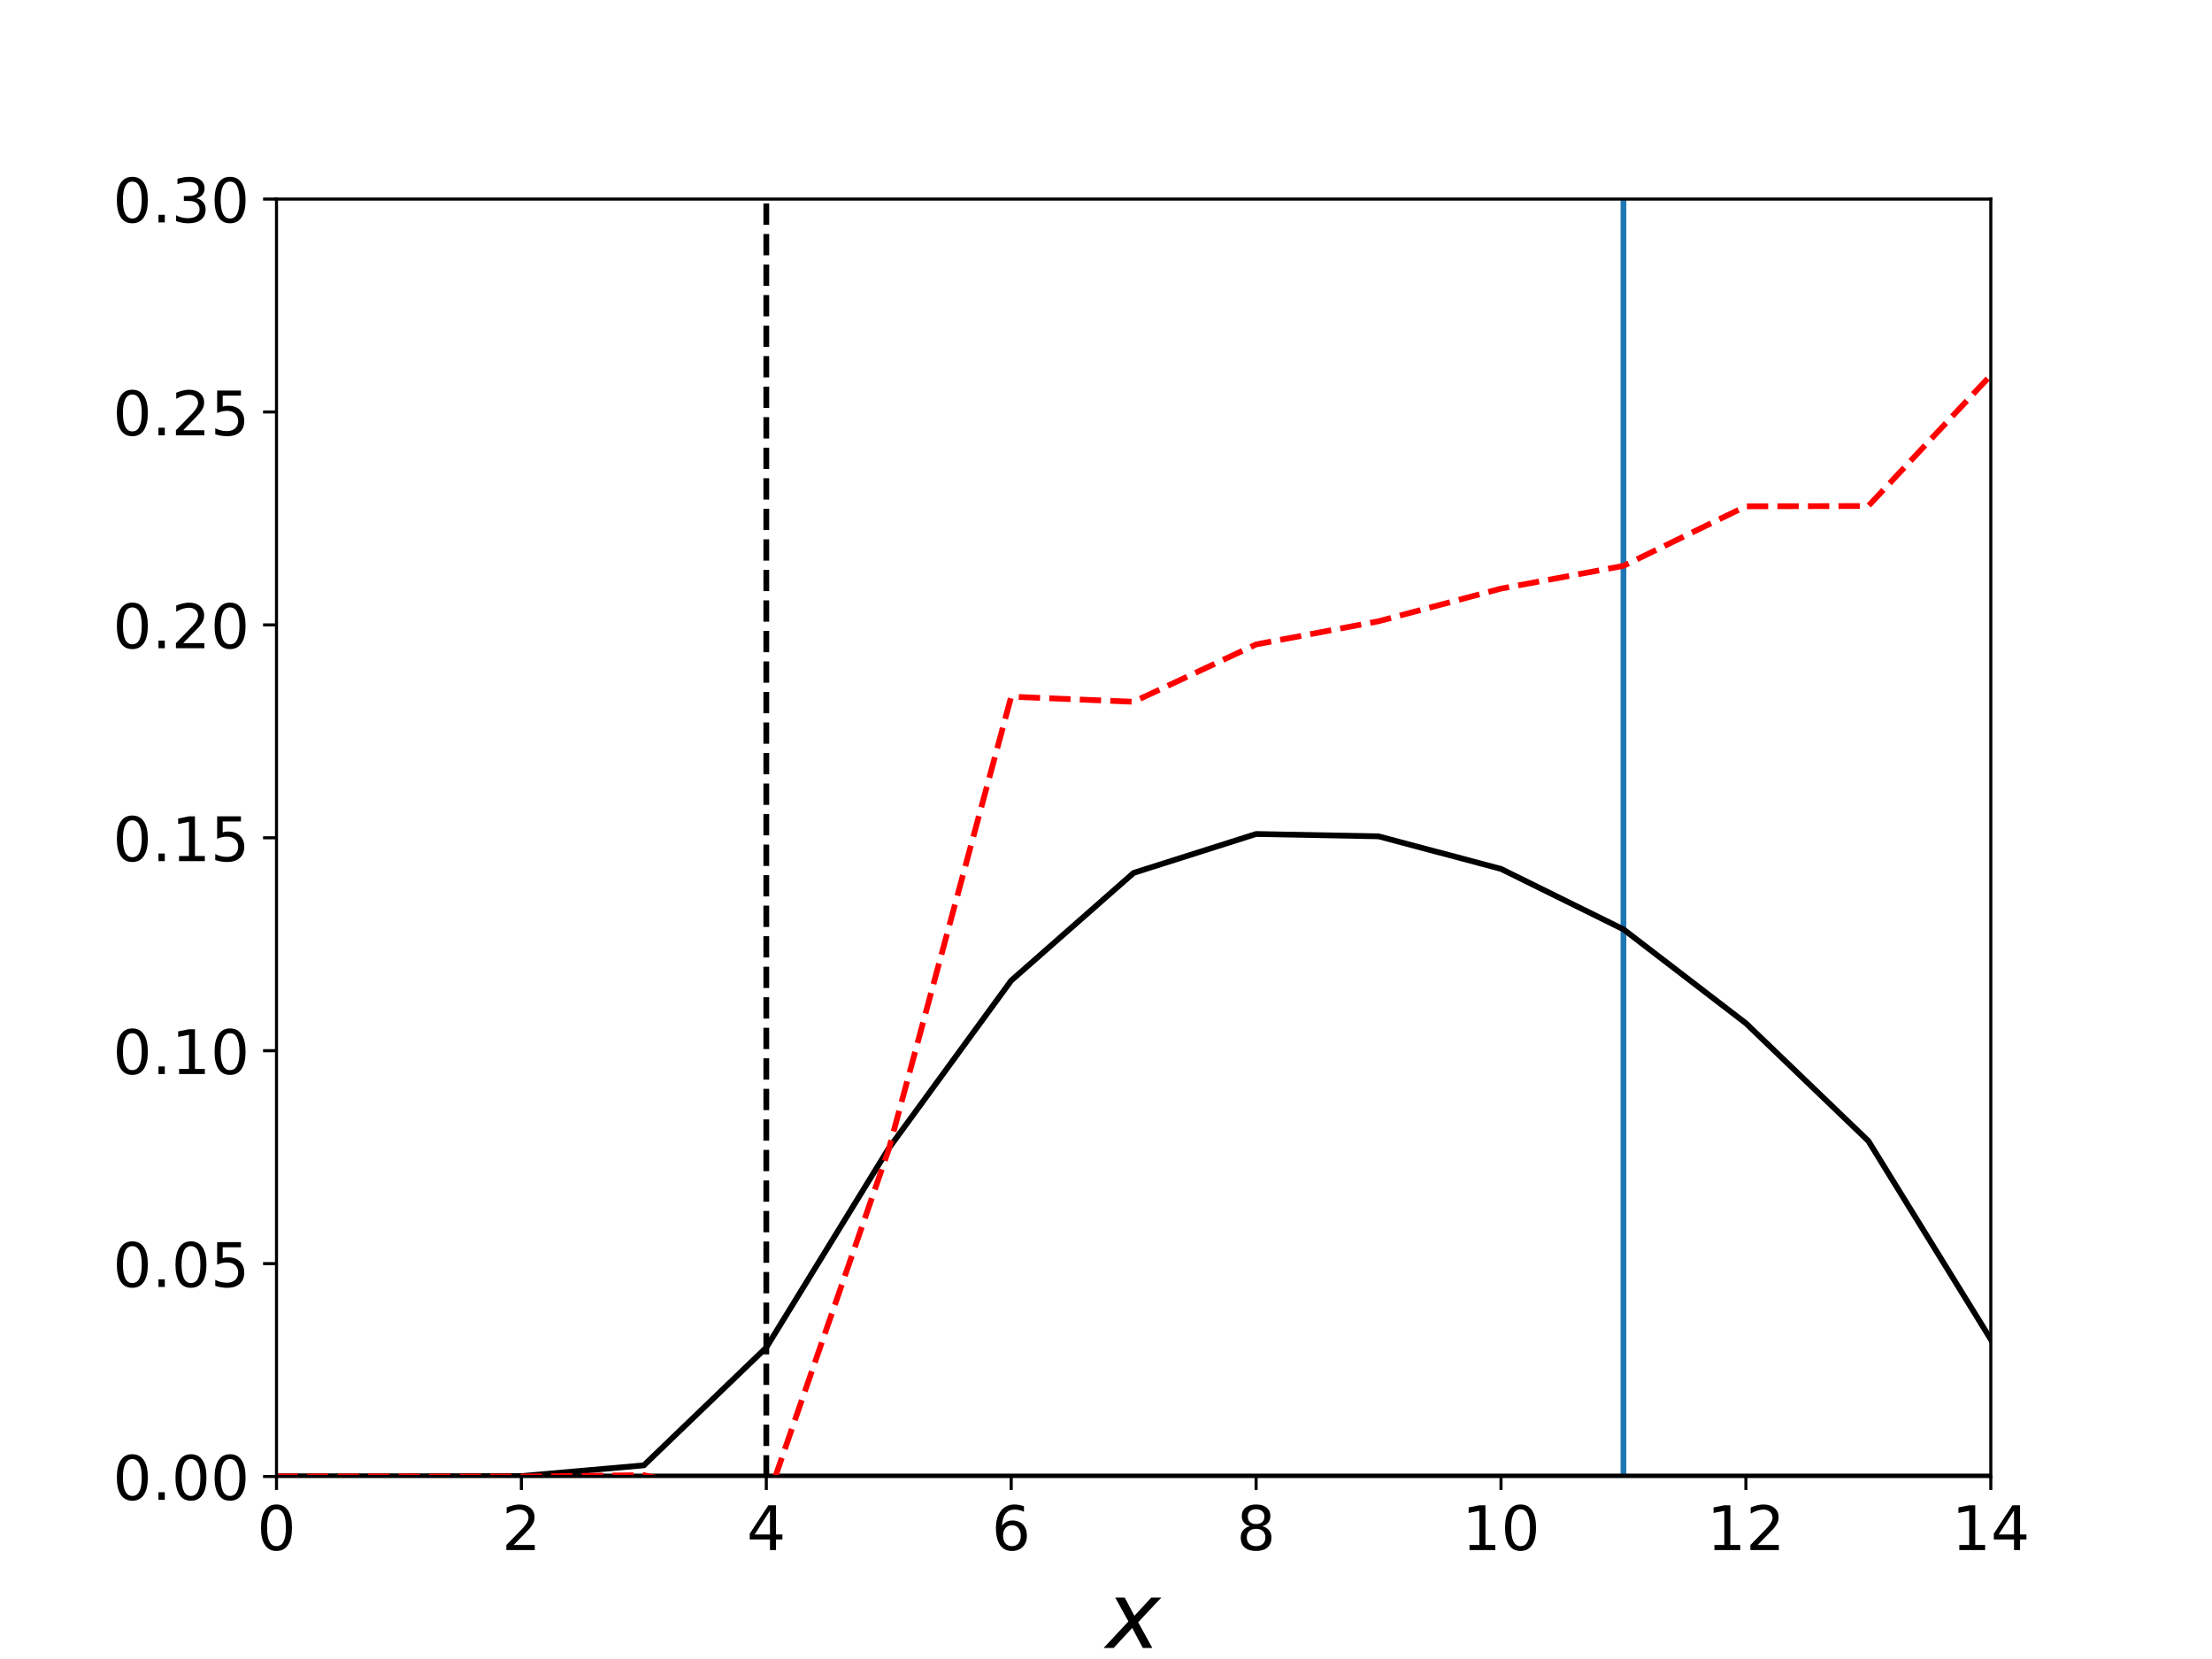
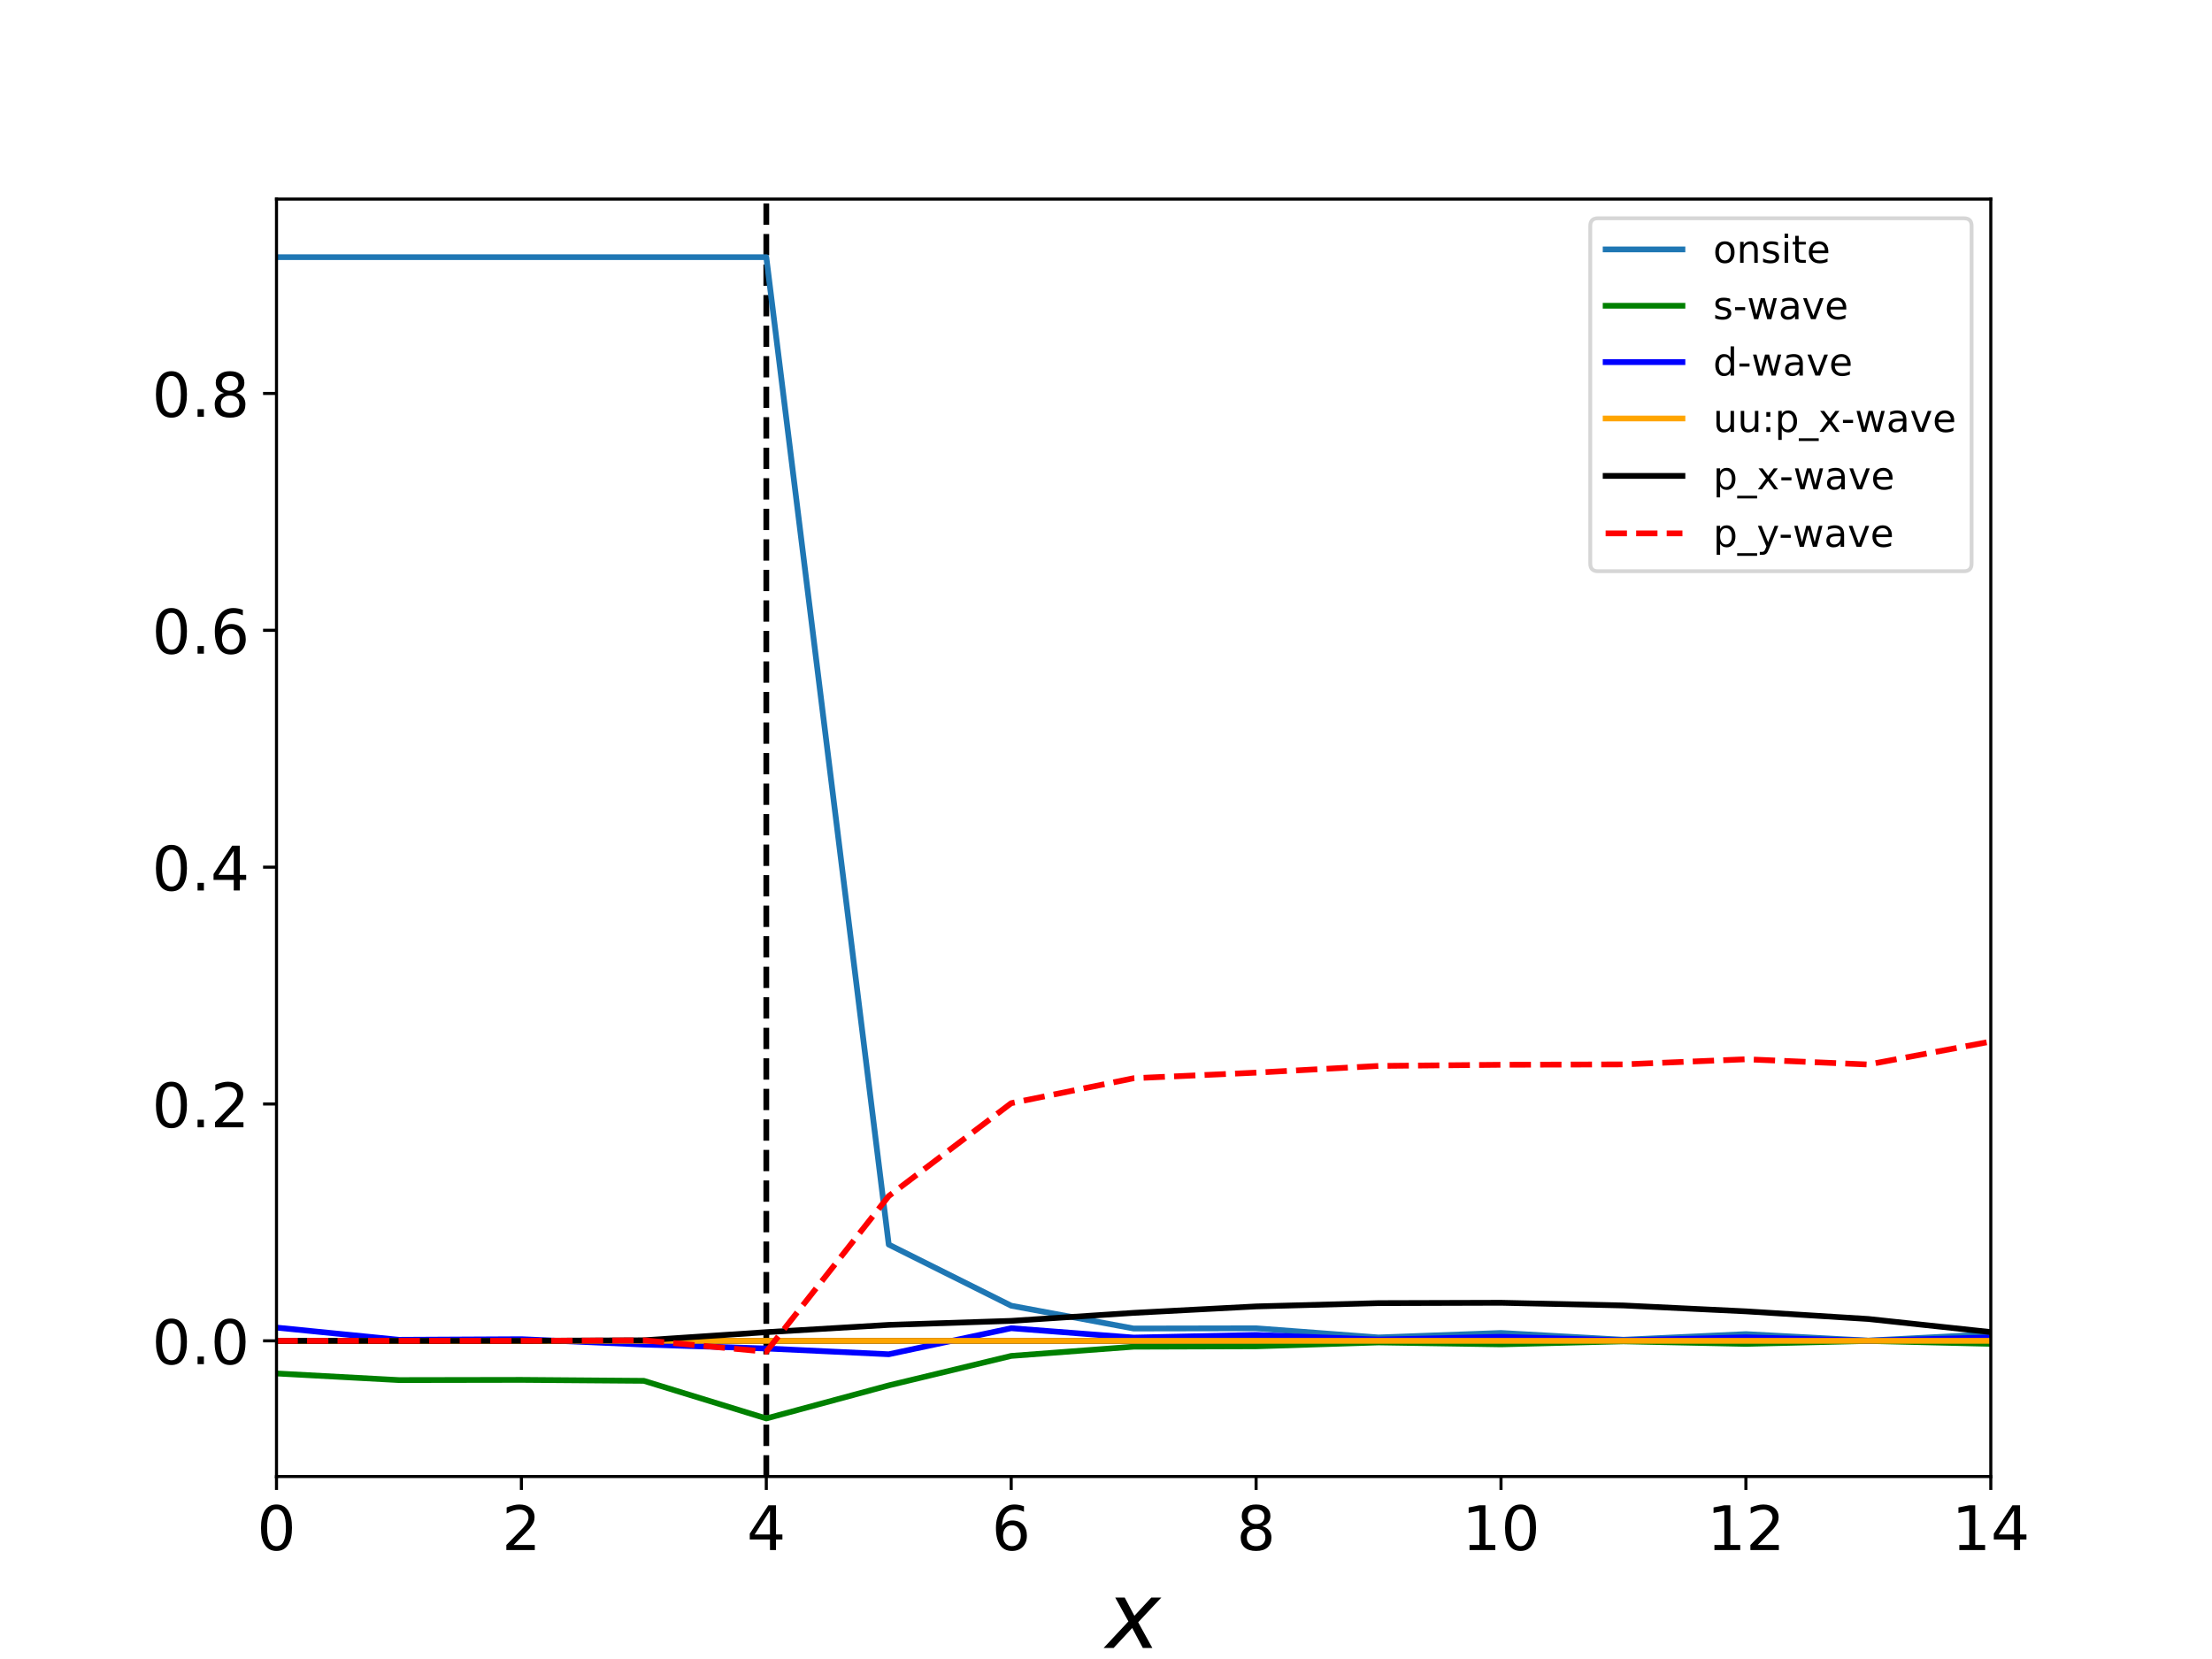
<svg xmlns="http://www.w3.org/2000/svg" xmlns:xlink="http://www.w3.org/1999/xlink" width="576pt" height="432pt" viewBox="0 0 576 432" version="1.1">
  <defs>
    <style type="text/css">*{stroke-linejoin: round; stroke-linecap: butt}</style>
  </defs>
  <g id="figure_1">
    <g id="patch_1">
      <path d="M 0 432  L 576 432  L 576 0  L 0 0  z " style="fill: #ffffff" />
    </g>
    <g id="axes_1">
      <g id="patch_2">
        <path d="M 72 384.48  L 518.4 384.48  L 518.4 51.84  L 72 51.84  z " style="fill: #ffffff" />
      </g>
      <g id="matplotlib.axis_1">
        <g id="xtick_1">
          <g id="line2d_1">
            <defs>
-               <path id="m3f4ea2b951" d="M 0 0  L 0 3.5  " style="stroke: #000000; stroke-width: 0.8" />
-             </defs>
-             <g>
-               <use xlink:href="#m3f4ea2b951" x="72" y="384.48" style="stroke: #000000; stroke-width: 0.8" />
+               <path id="mbb71b6d7b7" d="M 0 0  L 0 3.5  " style="stroke: #000000; stroke-width: 0.8" />
+             </defs>
+             <g>
+               <use xlink:href="#mbb71b6d7b7" x="72" y="384.48" style="stroke: #000000; stroke-width: 0.8" />
            </g>
          </g>
          <g id="text_1">
            <g transform="translate(66.91 403.6375) scale(0.16 -0.16)">
              <defs>
                <path id="DejaVuSans-30" d="M 2034 4250  Q 1547 4250 1301 3770  Q 1056 3291 1056 2328  Q 1056 1369 1301 889  Q 1547 409 2034 409  Q 2525 409 2770 889  Q 3016 1369 3016 2328  Q 3016 3291 2770 3770  Q 2525 4250 2034 4250  z M 2034 4750  Q 2819 4750 3233 4129  Q 3647 3509 3647 2328  Q 3647 1150 3233 529  Q 2819 -91 2034 -91  Q 1250 -91 836 529  Q 422 1150 422 2328  Q 422 3509 836 4129  Q 1250 4750 2034 4750  z " transform="scale(0.015625)" />
              </defs>
              <use xlink:href="#DejaVuSans-30" />
            </g>
          </g>
        </g>
        <g id="xtick_2">
          <g id="line2d_2">
            <g>
-               <use xlink:href="#m3f4ea2b951" x="135.771" y="384.48" style="stroke: #000000; stroke-width: 0.8" />
+               <use xlink:href="#mbb71b6d7b7" x="135.771" y="384.48" style="stroke: #000000; stroke-width: 0.8" />
            </g>
          </g>
          <g id="text_2">
            <g transform="translate(130.6814 403.6375) scale(0.16 -0.16)">
              <defs>
                <path id="DejaVuSans-32" d="M 1228 531  L 3431 531  L 3431 0  L 469 0  L 469 531  Q 828 903 1448 1529  Q 2069 2156 2228 2338  Q 2531 2678 2651 2914  Q 2772 3150 2772 3378  Q 2772 3750 2511 3984  Q 2250 4219 1831 4219  Q 1534 4219 1204 4116  Q 875 4013 500 3803  L 500 4441  Q 881 4594 1212 4672  Q 1544 4750 1819 4750  Q 2544 4750 2975 4387  Q 3406 4025 3406 3419  Q 3406 3131 3298 2873  Q 3191 2616 2906 2266  Q 2828 2175 2409 1742  Q 1991 1309 1228 531  z " transform="scale(0.015625)" />
              </defs>
              <use xlink:href="#DejaVuSans-32" />
            </g>
          </g>
        </g>
        <g id="xtick_3">
          <g id="line2d_3">
            <g>
-               <use xlink:href="#m3f4ea2b951" x="199.543" y="384.48" style="stroke: #000000; stroke-width: 0.8" />
+               <use xlink:href="#mbb71b6d7b7" x="199.543" y="384.48" style="stroke: #000000; stroke-width: 0.8" />
            </g>
          </g>
          <g id="text_3">
            <g transform="translate(194.4529 403.6375) scale(0.16 -0.16)">
              <defs>
                <path id="DejaVuSans-34" d="M 2419 4116  L 825 1625  L 2419 1625  L 2419 4116  z M 2253 4666  L 3047 4666  L 3047 1625  L 3713 1625  L 3713 1100  L 3047 1100  L 3047 0  L 2419 0  L 2419 1100  L 313 1100  L 313 1709  L 2253 4666  z " transform="scale(0.015625)" />
              </defs>
              <use xlink:href="#DejaVuSans-34" />
            </g>
          </g>
        </g>
        <g id="xtick_4">
          <g id="line2d_4">
            <g>
-               <use xlink:href="#m3f4ea2b951" x="263.314" y="384.48" style="stroke: #000000; stroke-width: 0.8" />
+               <use xlink:href="#mbb71b6d7b7" x="263.314" y="384.48" style="stroke: #000000; stroke-width: 0.8" />
            </g>
          </g>
          <g id="text_4">
            <g transform="translate(258.2243 403.6375) scale(0.16 -0.16)">
              <defs>
                <path id="DejaVuSans-36" d="M 2113 2584  Q 1688 2584 1439 2293  Q 1191 2003 1191 1497  Q 1191 994 1439 701  Q 1688 409 2113 409  Q 2538 409 2786 701  Q 3034 994 3034 1497  Q 3034 2003 2786 2293  Q 2538 2584 2113 2584  z M 3366 4563  L 3366 3988  Q 3128 4100 2886 4159  Q 2644 4219 2406 4219  Q 1781 4219 1451 3797  Q 1122 3375 1075 2522  Q 1259 2794 1537 2939  Q 1816 3084 2150 3084  Q 2853 3084 3261 2657  Q 3669 2231 3669 1497  Q 3669 778 3244 343  Q 2819 -91 2113 -91  Q 1303 -91 875 529  Q 447 1150 447 2328  Q 447 3434 972 4092  Q 1497 4750 2381 4750  Q 2619 4750 2861 4703  Q 3103 4656 3366 4563  z " transform="scale(0.015625)" />
              </defs>
              <use xlink:href="#DejaVuSans-36" />
            </g>
          </g>
        </g>
        <g id="xtick_5">
          <g id="line2d_5">
            <g>
-               <use xlink:href="#m3f4ea2b951" x="327.086" y="384.48" style="stroke: #000000; stroke-width: 0.8" />
+               <use xlink:href="#mbb71b6d7b7" x="327.086" y="384.48" style="stroke: #000000; stroke-width: 0.8" />
            </g>
          </g>
          <g id="text_5">
            <g transform="translate(321.9957 403.6375) scale(0.16 -0.16)">
              <defs>
                <path id="DejaVuSans-38" d="M 2034 2216  Q 1584 2216 1326 1975  Q 1069 1734 1069 1313  Q 1069 891 1326 650  Q 1584 409 2034 409  Q 2484 409 2743 651  Q 3003 894 3003 1313  Q 3003 1734 2745 1975  Q 2488 2216 2034 2216  z M 1403 2484  Q 997 2584 770 2862  Q 544 3141 544 3541  Q 544 4100 942 4425  Q 1341 4750 2034 4750  Q 2731 4750 3128 4425  Q 3525 4100 3525 3541  Q 3525 3141 3298 2862  Q 3072 2584 2669 2484  Q 3125 2378 3379 2068  Q 3634 1759 3634 1313  Q 3634 634 3220 271  Q 2806 -91 2034 -91  Q 1263 -91 848 271  Q 434 634 434 1313  Q 434 1759 690 2068  Q 947 2378 1403 2484  z M 1172 3481  Q 1172 3119 1398 2916  Q 1625 2713 2034 2713  Q 2441 2713 2670 2916  Q 2900 3119 2900 3481  Q 2900 3844 2670 4047  Q 2441 4250 2034 4250  Q 1625 4250 1398 4047  Q 1172 3844 1172 3481  z " transform="scale(0.015625)" />
              </defs>
              <use xlink:href="#DejaVuSans-38" />
            </g>
          </g>
        </g>
        <g id="xtick_6">
          <g id="line2d_6">
            <g>
-               <use xlink:href="#m3f4ea2b951" x="390.857" y="384.48" style="stroke: #000000; stroke-width: 0.8" />
+               <use xlink:href="#mbb71b6d7b7" x="390.857" y="384.48" style="stroke: #000000; stroke-width: 0.8" />
            </g>
          </g>
          <g id="text_6">
            <g transform="translate(380.6771 403.6375) scale(0.16 -0.16)">
              <defs>
                <path id="DejaVuSans-31" d="M 794 531  L 1825 531  L 1825 4091  L 703 3866  L 703 4441  L 1819 4666  L 2450 4666  L 2450 531  L 3481 531  L 3481 0  L 794 0  L 794 531  z " transform="scale(0.015625)" />
              </defs>
              <use xlink:href="#DejaVuSans-31" />
              <use xlink:href="#DejaVuSans-30" transform="translate(63.62305 0)" />
            </g>
          </g>
        </g>
        <g id="xtick_7">
          <g id="line2d_7">
            <g>
-               <use xlink:href="#m3f4ea2b951" x="454.629" y="384.48" style="stroke: #000000; stroke-width: 0.8" />
+               <use xlink:href="#mbb71b6d7b7" x="454.629" y="384.48" style="stroke: #000000; stroke-width: 0.8" />
            </g>
          </g>
          <g id="text_7">
            <g transform="translate(444.4486 403.6375) scale(0.16 -0.16)">
              <use xlink:href="#DejaVuSans-31" />
              <use xlink:href="#DejaVuSans-32" transform="translate(63.62305 0)" />
            </g>
          </g>
        </g>
        <g id="xtick_8">
          <g id="line2d_8">
            <g>
-               <use xlink:href="#m3f4ea2b951" x="518.4" y="384.48" style="stroke: #000000; stroke-width: 0.8" />
+               <use xlink:href="#mbb71b6d7b7" x="518.4" y="384.48" style="stroke: #000000; stroke-width: 0.8" />
            </g>
          </g>
          <g id="text_8">
            <g transform="translate(508.22 403.6375) scale(0.16 -0.16)">
              <use xlink:href="#DejaVuSans-31" />
              <use xlink:href="#DejaVuSans-34" transform="translate(63.62305 0)" />
            </g>
          </g>
        </g>
        <g id="text_9">
          <g transform="translate(288 429.2013) scale(0.24 -0.24)">
            <defs>
              <path id="DejaVuSans-Oblique-78" d="M 3841 3500  L 2234 1784  L 3219 0  L 2559 0  L 1819 1388  L 531 0  L -166 0  L 1556 1844  L 641 3500  L 1300 3500  L 1972 2234  L 3144 3500  L 3841 3500  z " transform="scale(0.015625)" />
            </defs>
            <use xlink:href="#DejaVuSans-Oblique-78" transform="translate(0 0.3125)" />
          </g>
        </g>
      </g>
      <g id="matplotlib.axis_2">
        <g id="ytick_1">
          <g id="line2d_9">
            <defs>
-               <path id="me926c8b828" d="M 0 0  L -3.5 0  " style="stroke: #000000; stroke-width: 0.8" />
-             </defs>
-             <g>
-               <use xlink:href="#me926c8b828" x="72" y="384.48" style="stroke: #000000; stroke-width: 0.8" />
+               <path id="mf9e31188be" d="M 0 0  L -3.5 0  " style="stroke: #000000; stroke-width: 0.8" />
+             </defs>
+             <g>
+               <use xlink:href="#mf9e31188be" x="72" y="349.145" style="stroke: #000000; stroke-width: 0.8" />
            </g>
          </g>
          <g id="text_10">
-             <g transform="translate(29.375 390.5587) scale(0.16 -0.16)">
+             <g transform="translate(39.555 355.2239) scale(0.16 -0.16)">
              <defs>
                <path id="DejaVuSans-2e" d="M 684 794  L 1344 794  L 1344 0  L 684 0  L 684 794  z " transform="scale(0.015625)" />
              </defs>
              <use xlink:href="#DejaVuSans-30" />
              <use xlink:href="#DejaVuSans-2e" transform="translate(63.62305 0)" />
              <use xlink:href="#DejaVuSans-30" transform="translate(95.41016 0)" />
-               <use xlink:href="#DejaVuSans-30" transform="translate(159.0332 0)" />
            </g>
          </g>
        </g>
        <g id="ytick_2">
          <g id="line2d_10">
            <g>
-               <use xlink:href="#me926c8b828" x="72" y="329.04" style="stroke: #000000; stroke-width: 0.8" />
+               <use xlink:href="#mf9e31188be" x="72" y="287.473" style="stroke: #000000; stroke-width: 0.8" />
            </g>
          </g>
          <g id="text_11">
-             <g transform="translate(29.375 335.1187) scale(0.16 -0.16)">
-               <defs>
-                 <path id="DejaVuSans-35" d="M 691 4666  L 3169 4666  L 3169 4134  L 1269 4134  L 1269 2991  Q 1406 3038 1543 3061  Q 1681 3084 1819 3084  Q 2600 3084 3056 2656  Q 3513 2228 3513 1497  Q 3513 744 3044 326  Q 2575 -91 1722 -91  Q 1428 -91 1123 -41  Q 819 9 494 109  L 494 744  Q 775 591 1075 516  Q 1375 441 1709 441  Q 2250 441 2565 725  Q 2881 1009 2881 1497  Q 2881 1984 2565 2268  Q 2250 2553 1709 2553  Q 1456 2553 1204 2497  Q 953 2441 691 2322  L 691 4666  z " transform="scale(0.015625)" />
-               </defs>
-               <use xlink:href="#DejaVuSans-30" />
-               <use xlink:href="#DejaVuSans-2e" transform="translate(63.62305 0)" />
-               <use xlink:href="#DejaVuSans-30" transform="translate(95.41016 0)" />
-               <use xlink:href="#DejaVuSans-35" transform="translate(159.0332 0)" />
+             <g transform="translate(39.555 293.5519) scale(0.16 -0.16)">
+               <use xlink:href="#DejaVuSans-30" />
+               <use xlink:href="#DejaVuSans-2e" transform="translate(63.62305 0)" />
+               <use xlink:href="#DejaVuSans-32" transform="translate(95.41016 0)" />
            </g>
          </g>
        </g>
        <g id="ytick_3">
          <g id="line2d_11">
            <g>
-               <use xlink:href="#me926c8b828" x="72" y="273.6" style="stroke: #000000; stroke-width: 0.8" />
+               <use xlink:href="#mf9e31188be" x="72" y="225.801" style="stroke: #000000; stroke-width: 0.8" />
            </g>
          </g>
          <g id="text_12">
-             <g transform="translate(29.375 279.6787) scale(0.16 -0.16)">
-               <use xlink:href="#DejaVuSans-30" />
-               <use xlink:href="#DejaVuSans-2e" transform="translate(63.62305 0)" />
-               <use xlink:href="#DejaVuSans-31" transform="translate(95.41016 0)" />
-               <use xlink:href="#DejaVuSans-30" transform="translate(159.0332 0)" />
+             <g transform="translate(39.555 231.8799) scale(0.16 -0.16)">
+               <use xlink:href="#DejaVuSans-30" />
+               <use xlink:href="#DejaVuSans-2e" transform="translate(63.62305 0)" />
+               <use xlink:href="#DejaVuSans-34" transform="translate(95.41016 0)" />
            </g>
          </g>
        </g>
        <g id="ytick_4">
          <g id="line2d_12">
            <g>
-               <use xlink:href="#me926c8b828" x="72" y="218.16" style="stroke: #000000; stroke-width: 0.8" />
+               <use xlink:href="#mf9e31188be" x="72" y="164.129" style="stroke: #000000; stroke-width: 0.8" />
            </g>
          </g>
          <g id="text_13">
-             <g transform="translate(29.375 224.2388) scale(0.16 -0.16)">
-               <use xlink:href="#DejaVuSans-30" />
-               <use xlink:href="#DejaVuSans-2e" transform="translate(63.62305 0)" />
-               <use xlink:href="#DejaVuSans-31" transform="translate(95.41016 0)" />
-               <use xlink:href="#DejaVuSans-35" transform="translate(159.0332 0)" />
+             <g transform="translate(39.555 170.2079) scale(0.16 -0.16)">
+               <use xlink:href="#DejaVuSans-30" />
+               <use xlink:href="#DejaVuSans-2e" transform="translate(63.62305 0)" />
+               <use xlink:href="#DejaVuSans-36" transform="translate(95.41016 0)" />
            </g>
          </g>
        </g>
        <g id="ytick_5">
          <g id="line2d_13">
            <g>
-               <use xlink:href="#me926c8b828" x="72" y="162.72" style="stroke: #000000; stroke-width: 0.8" />
+               <use xlink:href="#mf9e31188be" x="72" y="102.457" style="stroke: #000000; stroke-width: 0.8" />
            </g>
          </g>
          <g id="text_14">
-             <g transform="translate(29.375 168.7988) scale(0.16 -0.16)">
-               <use xlink:href="#DejaVuSans-30" />
-               <use xlink:href="#DejaVuSans-2e" transform="translate(63.62305 0)" />
-               <use xlink:href="#DejaVuSans-32" transform="translate(95.41016 0)" />
-               <use xlink:href="#DejaVuSans-30" transform="translate(159.0332 0)" />
-             </g>
-           </g>
-         </g>
-         <g id="ytick_6">
-           <g id="line2d_14">
-             <g>
-               <use xlink:href="#me926c8b828" x="72" y="107.28" style="stroke: #000000; stroke-width: 0.8" />
-             </g>
-           </g>
-           <g id="text_15">
-             <g transform="translate(29.375 113.3588) scale(0.16 -0.16)">
-               <use xlink:href="#DejaVuSans-30" />
-               <use xlink:href="#DejaVuSans-2e" transform="translate(63.62305 0)" />
-               <use xlink:href="#DejaVuSans-32" transform="translate(95.41016 0)" />
-               <use xlink:href="#DejaVuSans-35" transform="translate(159.0332 0)" />
-             </g>
-           </g>
-         </g>
-         <g id="ytick_7">
-           <g id="line2d_15">
-             <g>
-               <use xlink:href="#me926c8b828" x="72" y="51.84" style="stroke: #000000; stroke-width: 0.8" />
-             </g>
-           </g>
-           <g id="text_16">
-             <g transform="translate(29.375 57.91875) scale(0.16 -0.16)">
-               <defs>
-                 <path id="DejaVuSans-33" d="M 2597 2516  Q 3050 2419 3304 2112  Q 3559 1806 3559 1356  Q 3559 666 3084 287  Q 2609 -91 1734 -91  Q 1441 -91 1130 -33  Q 819 25 488 141  L 488 750  Q 750 597 1062 519  Q 1375 441 1716 441  Q 2309 441 2620 675  Q 2931 909 2931 1356  Q 2931 1769 2642 2001  Q 2353 2234 1838 2234  L 1294 2234  L 1294 2753  L 1863 2753  Q 2328 2753 2575 2939  Q 2822 3125 2822 3475  Q 2822 3834 2567 4026  Q 2313 4219 1838 4219  Q 1578 4219 1281 4162  Q 984 4106 628 3988  L 628 4550  Q 988 4650 1302 4700  Q 1616 4750 1894 4750  Q 2613 4750 3031 4423  Q 3450 4097 3450 3541  Q 3450 3153 3228 2886  Q 3006 2619 2597 2516  z " transform="scale(0.015625)" />
-               </defs>
-               <use xlink:href="#DejaVuSans-30" />
-               <use xlink:href="#DejaVuSans-2e" transform="translate(63.62305 0)" />
-               <use xlink:href="#DejaVuSans-33" transform="translate(95.41016 0)" />
-               <use xlink:href="#DejaVuSans-30" transform="translate(159.0332 0)" />
-             </g>
-           </g>
-         </g>
+             <g transform="translate(39.555 108.5358) scale(0.16 -0.16)">
+               <use xlink:href="#DejaVuSans-30" />
+               <use xlink:href="#DejaVuSans-2e" transform="translate(63.62305 0)" />
+               <use xlink:href="#DejaVuSans-38" transform="translate(95.41016 0)" />
+             </g>
+           </g>
+         </g>
+       </g>
+       <g id="line2d_14">
+         <path d="M 72 349.145  L 518.4 349.145  " clip-path="url(#p9b34262a2a)" style="fill: none; stroke: #000000; stroke-width: 1.5; stroke-linecap: square" />
+       </g>
+       <g id="line2d_15">
+         <path d="M 199.543 384.48  L 199.543 51.84  " clip-path="url(#p9b34262a2a)" style="fill: none; stroke-dasharray: 5.55,2.4; stroke-dashoffset: 0; stroke: #000000; stroke-width: 1.5" />
      </g>
      <g id="line2d_16">
-         <path d="M 422.743 384.48  L 422.743 51.84  " clip-path="url(#pbc6be3e3cd)" style="fill: none; stroke: #1f77b4; stroke-width: 1.5; stroke-linecap: square" />
+         <path d="M 72 66.96  L 103.886 66.96  L 135.771 66.96  L 167.657 66.96  L 199.543 66.96  L 231.429 324.084  L 263.314 340.002  L 295.2 345.943  L 327.086 345.884  L 358.971 348.273  L 390.857 347.101  L 422.743 348.868  L 454.629 347.399  L 486.514 349.085  L 518.4 347.441  " clip-path="url(#p9b34262a2a)" style="fill: none; stroke: #1f77b4; stroke-width: 1.5; stroke-linecap: square" />
      </g>
      <g id="line2d_17">
-         <path d="M 72 384.48  L 518.4 384.48  " clip-path="url(#pbc6be3e3cd)" style="fill: none; stroke: #000000; stroke-width: 1.5; stroke-linecap: square" />
+         <path d="M 72 357.647  L 103.886 359.372  L 135.771 359.319  L 167.657 359.564  L 199.543 369.36  L 231.429 360.755  L 263.314 353.075  L 295.2 350.678  L 327.086 350.576  L 358.971 349.565  L 390.857 350.064  L 422.743 349.276  L 454.629 349.942  L 486.514 349.173  L 518.4 349.926  " clip-path="url(#p9b34262a2a)" style="fill: none; stroke: #008000; stroke-width: 1.5; stroke-linecap: square" />
      </g>
      <g id="line2d_18">
-         <path d="M 199.543 384.48  L 199.543 51.84  " clip-path="url(#pbc6be3e3cd)" style="fill: none; stroke-dasharray: 5.55,2.4; stroke-dashoffset: 0; stroke: #000000; stroke-width: 1.5" />
+         <path d="M 72 345.704  L 103.886 348.88  L 135.771 348.724  L 167.657 350.119  L 199.543 351.147  L 231.429 352.645  L 263.314 345.864  L 295.2 348.305  L 327.086 347.619  L 358.971 348.818  L 390.857 348.111  L 422.743 349.025  L 454.629 348.243  L 486.514 349.117  L 518.4 348.26  " clip-path="url(#p9b34262a2a)" style="fill: none; stroke: #0000ff; stroke-width: 1.5; stroke-linecap: square" />
      </g>
      <g id="line2d_19">
-         <path d="M 72 384.48  L 103.886 384.476  L 135.771 384.369  L 167.657 381.57  L 199.543 350.893  L 231.429 299.027  L 263.314 255.336  L 295.2 227.295  L 327.086 217.168  L 358.971 217.782  L 390.857 226.258  L 422.743 241.996  L 454.629 266.458  L 486.514 297.101  L 518.4 348.764  " clip-path="url(#pbc6be3e3cd)" style="fill: none; stroke: #000000; stroke-width: 1.5; stroke-linecap: square" />
+         <path d="M 72 349.145  L 103.886 349.145  L 135.771 349.145  L 167.657 349.145  L 199.543 349.145  L 231.429 349.145  L 263.314 349.145  L 295.2 349.145  L 327.086 349.145  L 358.971 349.145  L 390.857 349.145  L 422.743 349.145  L 454.629 349.145  L 486.514 349.145  L 518.4 349.145  " clip-path="url(#p9b34262a2a)" style="fill: none; stroke: #ffa500; stroke-width: 1.5; stroke-linecap: square" />
      </g>
      <g id="line2d_20">
-         <path d="M 72 384.48  L 103.886 384.48  L 135.771 384.487  L 167.657 384.131  L 199.543 391.296  L 231.429 299.299  L 263.314 181.414  L 295.2 182.742  L 327.086 167.801  L 358.971 161.774  L 390.857 153.269  L 422.743 147.347  L 454.629 131.847  L 486.514 131.76  L 518.4 97.699  " clip-path="url(#pbc6be3e3cd)" style="fill: none; stroke-dasharray: 5.55,2.4; stroke-dashoffset: 0; stroke: #ff0000; stroke-width: 1.5" />
+         <path d="M 72 349.145  L 103.886 349.145  L 135.771 349.141  L 167.657 349.008  L 199.543 346.892  L 231.429 345.001  L 263.314 343.953  L 295.2 341.866  L 327.086 340.188  L 358.971 339.33  L 390.857 339.238  L 422.743 339.939  L 454.629 341.47  L 486.514 343.461  L 518.4 346.869  " clip-path="url(#p9b34262a2a)" style="fill: none; stroke: #000000; stroke-width: 1.5; stroke-linecap: square" />
+       </g>
+       <g id="line2d_21">
+         <path d="M 72 349.145  L 103.886 349.145  L 135.771 349.148  L 167.657 349.021  L 199.543 351.98  L 231.429 311.443  L 263.314 287.265  L 295.2 280.769  L 327.086 279.312  L 358.971 277.565  L 390.857 277.263  L 422.743 277.162  L 454.629 275.83  L 486.514 277.193  L 518.4 271.219  " clip-path="url(#p9b34262a2a)" style="fill: none; stroke-dasharray: 5.55,2.4; stroke-dashoffset: 0; stroke: #ff0000; stroke-width: 1.5" />
      </g>
      <g id="patch_3">
        <path d="M 72 384.48  L 72 51.84  " style="fill: none; stroke: #000000; stroke-width: 0.8; stroke-linejoin: miter; stroke-linecap: square" />
      </g>
      <g id="patch_4">
        <path d="M 518.4 384.48  L 518.4 51.84  " style="fill: none; stroke: #000000; stroke-width: 0.8; stroke-linejoin: miter; stroke-linecap: square" />
      </g>
      <g id="patch_5">
        <path d="M 72 384.48  L 518.4 384.48  " style="fill: none; stroke: #000000; stroke-width: 0.8; stroke-linejoin: miter; stroke-linecap: square" />
      </g>
      <g id="patch_6">
        <path d="M 72 51.84  L 518.4 51.84  " style="fill: none; stroke: #000000; stroke-width: 0.8; stroke-linejoin: miter; stroke-linecap: square" />
+       </g>
+       <g id="legend_1">
+         <g id="patch_7">
+           <path d="M 416.103 148.743  L 511.4 148.743  Q 513.4 148.743 513.4 146.743  L 513.4 58.84  Q 513.4 56.84 511.4 56.84  L 416.103 56.84  Q 414.103 56.84 414.103 58.84  L 414.103 146.743  Q 414.103 148.743 416.103 148.743  z " style="fill: #ffffff; opacity: 0.8; stroke: #cccccc; stroke-linejoin: miter" />
+         </g>
+         <g id="line2d_22">
+           <path d="M 418.103 64.938  L 428.103 64.938  L 438.103 64.938  " style="fill: none; stroke: #1f77b4; stroke-width: 1.5; stroke-linecap: square" />
+         </g>
+         <g id="text_15">
+           <g transform="translate(446.1031 68.43844) scale(0.1 -0.1)">
+             <defs>
+               <path id="DejaVuSans-6f" d="M 1959 3097  Q 1497 3097 1228 2736  Q 959 2375 959 1747  Q 959 1119 1226 758  Q 1494 397 1959 397  Q 2419 397 2687 759  Q 2956 1122 2956 1747  Q 2956 2369 2687 2733  Q 2419 3097 1959 3097  z M 1959 3584  Q 2709 3584 3137 3096  Q 3566 2609 3566 1747  Q 3566 888 3137 398  Q 2709 -91 1959 -91  Q 1206 -91 779 398  Q 353 888 353 1747  Q 353 2609 779 3096  Q 1206 3584 1959 3584  z " transform="scale(0.015625)" />
+               <path id="DejaVuSans-6e" d="M 3513 2113  L 3513 0  L 2938 0  L 2938 2094  Q 2938 2591 2744 2837  Q 2550 3084 2163 3084  Q 1697 3084 1428 2787  Q 1159 2491 1159 1978  L 1159 0  L 581 0  L 581 3500  L 1159 3500  L 1159 2956  Q 1366 3272 1645 3428  Q 1925 3584 2291 3584  Q 2894 3584 3203 3211  Q 3513 2838 3513 2113  z " transform="scale(0.015625)" />
+               <path id="DejaVuSans-73" d="M 2834 3397  L 2834 2853  Q 2591 2978 2328 3040  Q 2066 3103 1784 3103  Q 1356 3103 1142 2972  Q 928 2841 928 2578  Q 928 2378 1081 2264  Q 1234 2150 1697 2047  L 1894 2003  Q 2506 1872 2764 1633  Q 3022 1394 3022 966  Q 3022 478 2636 193  Q 2250 -91 1575 -91  Q 1294 -91 989 -36  Q 684 19 347 128  L 347 722  Q 666 556 975 473  Q 1284 391 1588 391  Q 1994 391 2212 530  Q 2431 669 2431 922  Q 2431 1156 2273 1281  Q 2116 1406 1581 1522  L 1381 1569  Q 847 1681 609 1914  Q 372 2147 372 2553  Q 372 3047 722 3315  Q 1072 3584 1716 3584  Q 2034 3584 2315 3537  Q 2597 3491 2834 3397  z " transform="scale(0.015625)" />
+               <path id="DejaVuSans-69" d="M 603 3500  L 1178 3500  L 1178 0  L 603 0  L 603 3500  z M 603 4863  L 1178 4863  L 1178 4134  L 603 4134  L 603 4863  z " transform="scale(0.015625)" />
+               <path id="DejaVuSans-74" d="M 1172 4494  L 1172 3500  L 2356 3500  L 2356 3053  L 1172 3053  L 1172 1153  Q 1172 725 1289 603  Q 1406 481 1766 481  L 2356 481  L 2356 0  L 1766 0  Q 1100 0 847 248  Q 594 497 594 1153  L 594 3053  L 172 3053  L 172 3500  L 594 3500  L 594 4494  L 1172 4494  z " transform="scale(0.015625)" />
+               <path id="DejaVuSans-65" d="M 3597 1894  L 3597 1613  L 953 1613  Q 991 1019 1311 708  Q 1631 397 2203 397  Q 2534 397 2845 478  Q 3156 559 3463 722  L 3463 178  Q 3153 47 2828 -22  Q 2503 -91 2169 -91  Q 1331 -91 842 396  Q 353 884 353 1716  Q 353 2575 817 3079  Q 1281 3584 2069 3584  Q 2775 3584 3186 3129  Q 3597 2675 3597 1894  z M 3022 2063  Q 3016 2534 2758 2815  Q 2500 3097 2075 3097  Q 1594 3097 1305 2825  Q 1016 2553 972 2059  L 3022 2063  z " transform="scale(0.015625)" />
+             </defs>
+             <use xlink:href="#DejaVuSans-6f" />
+             <use xlink:href="#DejaVuSans-6e" transform="translate(61.18164 0)" />
+             <use xlink:href="#DejaVuSans-73" transform="translate(124.5605 0)" />
+             <use xlink:href="#DejaVuSans-69" transform="translate(176.6602 0)" />
+             <use xlink:href="#DejaVuSans-74" transform="translate(204.4434 0)" />
+             <use xlink:href="#DejaVuSans-65" transform="translate(243.6523 0)" />
+           </g>
+         </g>
+         <g id="line2d_23">
+           <path d="M 418.103 79.617  L 428.103 79.617  L 438.103 79.617  " style="fill: none; stroke: #008000; stroke-width: 1.5; stroke-linecap: square" />
+         </g>
+         <g id="text_16">
+           <g transform="translate(446.1031 83.11656) scale(0.1 -0.1)">
+             <defs>
+               <path id="DejaVuSans-2d" d="M 313 2009  L 1997 2009  L 1997 1497  L 313 1497  L 313 2009  z " transform="scale(0.015625)" />
+               <path id="DejaVuSans-77" d="M 269 3500  L 844 3500  L 1563 769  L 2278 3500  L 2956 3500  L 3675 769  L 4391 3500  L 4966 3500  L 4050 0  L 3372 0  L 2619 2869  L 1863 0  L 1184 0  L 269 3500  z " transform="scale(0.015625)" />
+               <path id="DejaVuSans-61" d="M 2194 1759  Q 1497 1759 1228 1600  Q 959 1441 959 1056  Q 959 750 1161 570  Q 1363 391 1709 391  Q 2188 391 2477 730  Q 2766 1069 2766 1631  L 2766 1759  L 2194 1759  z M 3341 1997  L 3341 0  L 2766 0  L 2766 531  Q 2569 213 2275 61  Q 1981 -91 1556 -91  Q 1019 -91 701 211  Q 384 513 384 1019  Q 384 1609 779 1909  Q 1175 2209 1959 2209  L 2766 2209  L 2766 2266  Q 2766 2663 2505 2880  Q 2244 3097 1772 3097  Q 1472 3097 1187 3025  Q 903 2953 641 2809  L 641 3341  Q 956 3463 1253 3523  Q 1550 3584 1831 3584  Q 2591 3584 2966 3190  Q 3341 2797 3341 1997  z " transform="scale(0.015625)" />
+               <path id="DejaVuSans-76" d="M 191 3500  L 800 3500  L 1894 563  L 2988 3500  L 3597 3500  L 2284 0  L 1503 0  L 191 3500  z " transform="scale(0.015625)" />
+             </defs>
+             <use xlink:href="#DejaVuSans-73" />
+             <use xlink:href="#DejaVuSans-2d" transform="translate(52.09961 0)" />
+             <use xlink:href="#DejaVuSans-77" transform="translate(88.18359 0)" />
+             <use xlink:href="#DejaVuSans-61" transform="translate(169.9707 0)" />
+             <use xlink:href="#DejaVuSans-76" transform="translate(231.25 0)" />
+             <use xlink:href="#DejaVuSans-65" transform="translate(290.4297 0)" />
+           </g>
+         </g>
+         <g id="line2d_24">
+           <path d="M 418.103 94.295  L 428.103 94.295  L 438.103 94.295  " style="fill: none; stroke: #0000ff; stroke-width: 1.5; stroke-linecap: square" />
+         </g>
+         <g id="text_17">
+           <g transform="translate(446.1031 97.79469) scale(0.1 -0.1)">
+             <defs>
+               <path id="DejaVuSans-64" d="M 2906 2969  L 2906 4863  L 3481 4863  L 3481 0  L 2906 0  L 2906 525  Q 2725 213 2448 61  Q 2172 -91 1784 -91  Q 1150 -91 751 415  Q 353 922 353 1747  Q 353 2572 751 3078  Q 1150 3584 1784 3584  Q 2172 3584 2448 3432  Q 2725 3281 2906 2969  z M 947 1747  Q 947 1113 1208 752  Q 1469 391 1925 391  Q 2381 391 2643 752  Q 2906 1113 2906 1747  Q 2906 2381 2643 2742  Q 2381 3103 1925 3103  Q 1469 3103 1208 2742  Q 947 2381 947 1747  z " transform="scale(0.015625)" />
+             </defs>
+             <use xlink:href="#DejaVuSans-64" />
+             <use xlink:href="#DejaVuSans-2d" transform="translate(63.47656 0)" />
+             <use xlink:href="#DejaVuSans-77" transform="translate(99.56055 0)" />
+             <use xlink:href="#DejaVuSans-61" transform="translate(181.3477 0)" />
+             <use xlink:href="#DejaVuSans-76" transform="translate(242.627 0)" />
+             <use xlink:href="#DejaVuSans-65" transform="translate(301.8066 0)" />
+           </g>
+         </g>
+         <g id="line2d_25">
+           <path d="M 418.103 108.973  L 428.103 108.973  L 438.103 108.973  " style="fill: none; stroke: #ffa500; stroke-width: 1.5; stroke-linecap: square" />
+         </g>
+         <g id="text_18">
+           <g transform="translate(446.1031 112.4728) scale(0.1 -0.1)">
+             <defs>
+               <path id="DejaVuSans-75" d="M 544 1381  L 544 3500  L 1119 3500  L 1119 1403  Q 1119 906 1312 657  Q 1506 409 1894 409  Q 2359 409 2629 706  Q 2900 1003 2900 1516  L 2900 3500  L 3475 3500  L 3475 0  L 2900 0  L 2900 538  Q 2691 219 2414 64  Q 2138 -91 1772 -91  Q 1169 -91 856 284  Q 544 659 544 1381  z M 1991 3584  L 1991 3584  z " transform="scale(0.015625)" />
+               <path id="DejaVuSans-3a" d="M 750 794  L 1409 794  L 1409 0  L 750 0  L 750 794  z M 750 3309  L 1409 3309  L 1409 2516  L 750 2516  L 750 3309  z " transform="scale(0.015625)" />
+               <path id="DejaVuSans-70" d="M 1159 525  L 1159 -1331  L 581 -1331  L 581 3500  L 1159 3500  L 1159 2969  Q 1341 3281 1617 3432  Q 1894 3584 2278 3584  Q 2916 3584 3314 3078  Q 3713 2572 3713 1747  Q 3713 922 3314 415  Q 2916 -91 2278 -91  Q 1894 -91 1617 61  Q 1341 213 1159 525  z M 3116 1747  Q 3116 2381 2855 2742  Q 2594 3103 2138 3103  Q 1681 3103 1420 2742  Q 1159 2381 1159 1747  Q 1159 1113 1420 752  Q 1681 391 2138 391  Q 2594 391 2855 752  Q 3116 1113 3116 1747  z " transform="scale(0.015625)" />
+               <path id="DejaVuSans-5f" d="M 3263 -1063  L 3263 -1509  L -63 -1509  L -63 -1063  L 3263 -1063  z " transform="scale(0.015625)" />
+               <path id="DejaVuSans-78" d="M 3513 3500  L 2247 1797  L 3578 0  L 2900 0  L 1881 1375  L 863 0  L 184 0  L 1544 1831  L 300 3500  L 978 3500  L 1906 2253  L 2834 3500  L 3513 3500  z " transform="scale(0.015625)" />
+             </defs>
+             <use xlink:href="#DejaVuSans-75" />
+             <use xlink:href="#DejaVuSans-75" transform="translate(63.37891 0)" />
+             <use xlink:href="#DejaVuSans-3a" transform="translate(126.7578 0)" />
+             <use xlink:href="#DejaVuSans-70" transform="translate(160.4492 0)" />
+             <use xlink:href="#DejaVuSans-5f" transform="translate(223.9258 0)" />
+             <use xlink:href="#DejaVuSans-78" transform="translate(273.9258 0)" />
+             <use xlink:href="#DejaVuSans-2d" transform="translate(333.1055 0)" />
+             <use xlink:href="#DejaVuSans-77" transform="translate(369.1895 0)" />
+             <use xlink:href="#DejaVuSans-61" transform="translate(450.9766 0)" />
+             <use xlink:href="#DejaVuSans-76" transform="translate(512.2559 0)" />
+             <use xlink:href="#DejaVuSans-65" transform="translate(571.4355 0)" />
+           </g>
+         </g>
+         <g id="line2d_26">
+           <path d="M 418.103 123.929  L 428.103 123.929  L 438.103 123.929  " style="fill: none; stroke: #000000; stroke-width: 1.5; stroke-linecap: square" />
+         </g>
+         <g id="text_19">
+           <g transform="translate(446.1031 127.4291) scale(0.1 -0.1)">
+             <use xlink:href="#DejaVuSans-70" />
+             <use xlink:href="#DejaVuSans-5f" transform="translate(63.47656 0)" />
+             <use xlink:href="#DejaVuSans-78" transform="translate(113.4766 0)" />
+             <use xlink:href="#DejaVuSans-2d" transform="translate(172.6562 0)" />
+             <use xlink:href="#DejaVuSans-77" transform="translate(208.7402 0)" />
+             <use xlink:href="#DejaVuSans-61" transform="translate(290.5273 0)" />
+             <use xlink:href="#DejaVuSans-76" transform="translate(351.8066 0)" />
+             <use xlink:href="#DejaVuSans-65" transform="translate(410.9863 0)" />
+           </g>
+         </g>
+         <g id="line2d_27">
+           <path d="M 418.103 138.885  L 428.103 138.885  L 438.103 138.885  " style="fill: none; stroke-dasharray: 5.55,2.4; stroke-dashoffset: 0; stroke: #ff0000; stroke-width: 1.5" />
+         </g>
+         <g id="text_20">
+           <g transform="translate(446.1031 142.3853) scale(0.1 -0.1)">
+             <defs>
+               <path id="DejaVuSans-79" d="M 2059 -325  Q 1816 -950 1584 -1140  Q 1353 -1331 966 -1331  L 506 -1331  L 506 -850  L 844 -850  Q 1081 -850 1212 -737  Q 1344 -625 1503 -206  L 1606 56  L 191 3500  L 800 3500  L 1894 763  L 2988 3500  L 3597 3500  L 2059 -325  z " transform="scale(0.015625)" />
+             </defs>
+             <use xlink:href="#DejaVuSans-70" />
+             <use xlink:href="#DejaVuSans-5f" transform="translate(63.47656 0)" />
+             <use xlink:href="#DejaVuSans-79" transform="translate(113.4766 0)" />
+             <use xlink:href="#DejaVuSans-2d" transform="translate(170.9062 0)" />
+             <use xlink:href="#DejaVuSans-77" transform="translate(206.9902 0)" />
+             <use xlink:href="#DejaVuSans-61" transform="translate(288.7773 0)" />
+             <use xlink:href="#DejaVuSans-76" transform="translate(350.0566 0)" />
+             <use xlink:href="#DejaVuSans-65" transform="translate(409.2363 0)" />
+           </g>
+         </g>
      </g>
    </g>
  </g>
  <defs>
-     <clipPath id="pbc6be3e3cd">
+     <clipPath id="p9b34262a2a">
      <rect x="72" y="51.84" width="446.4" height="332.64" />
    </clipPath>
  </defs>
</svg>
